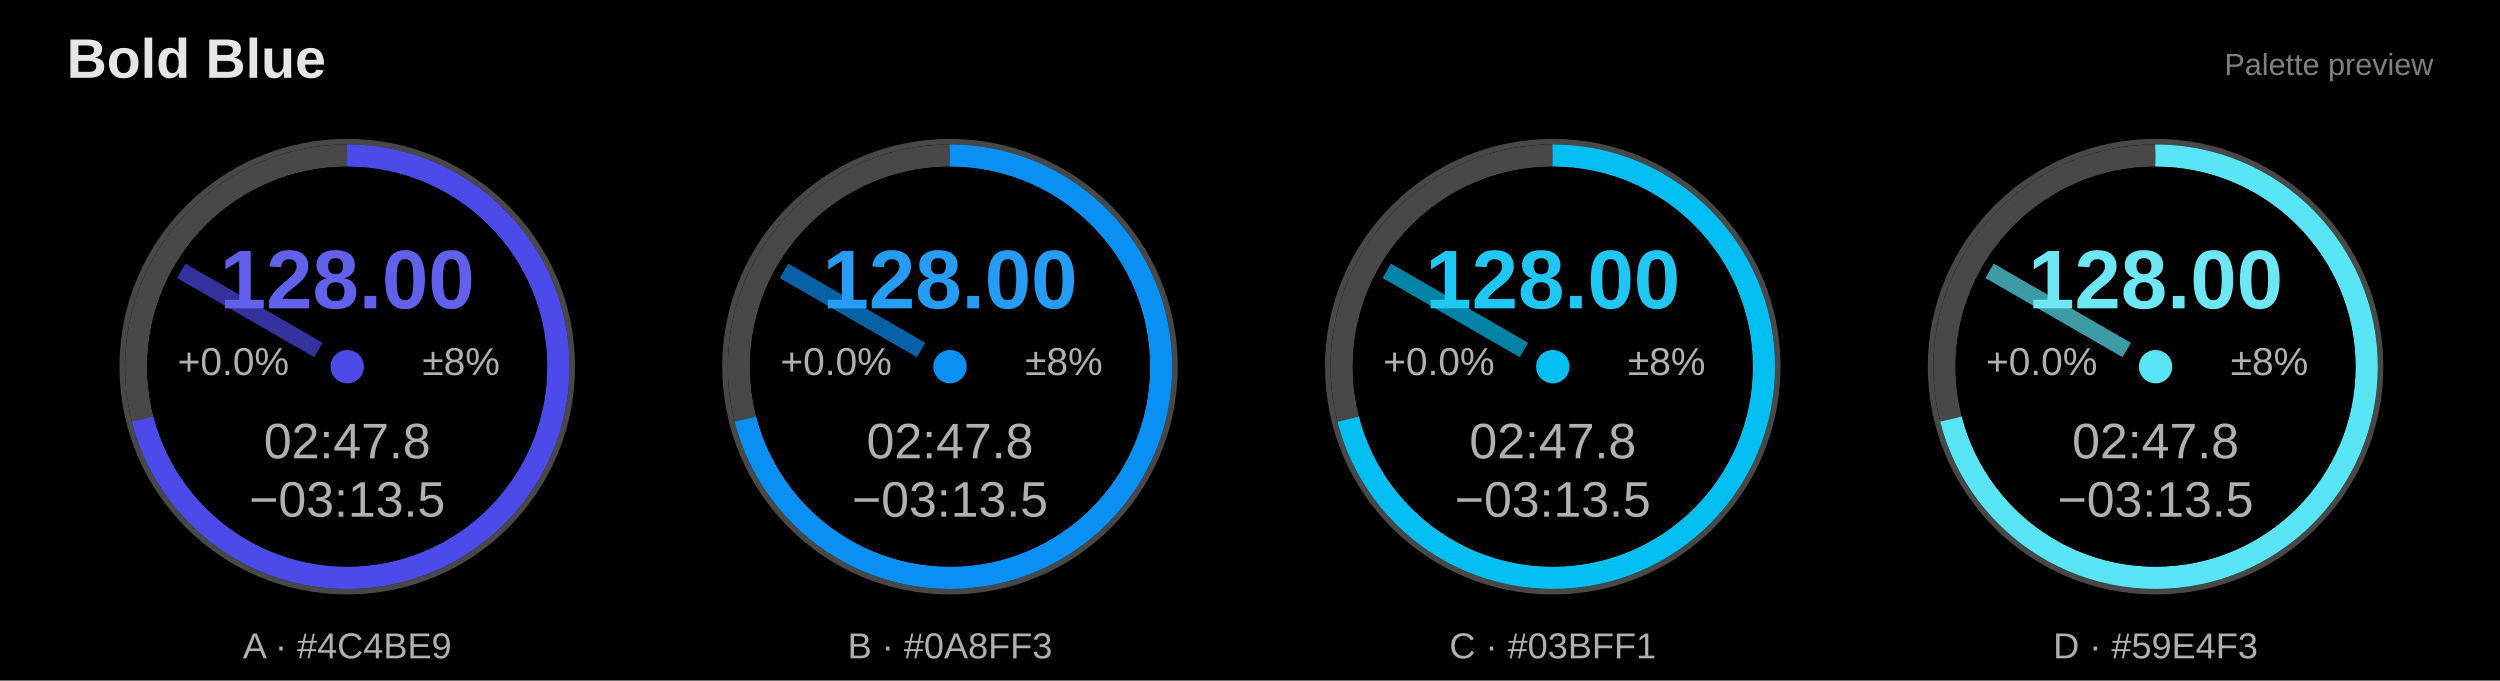
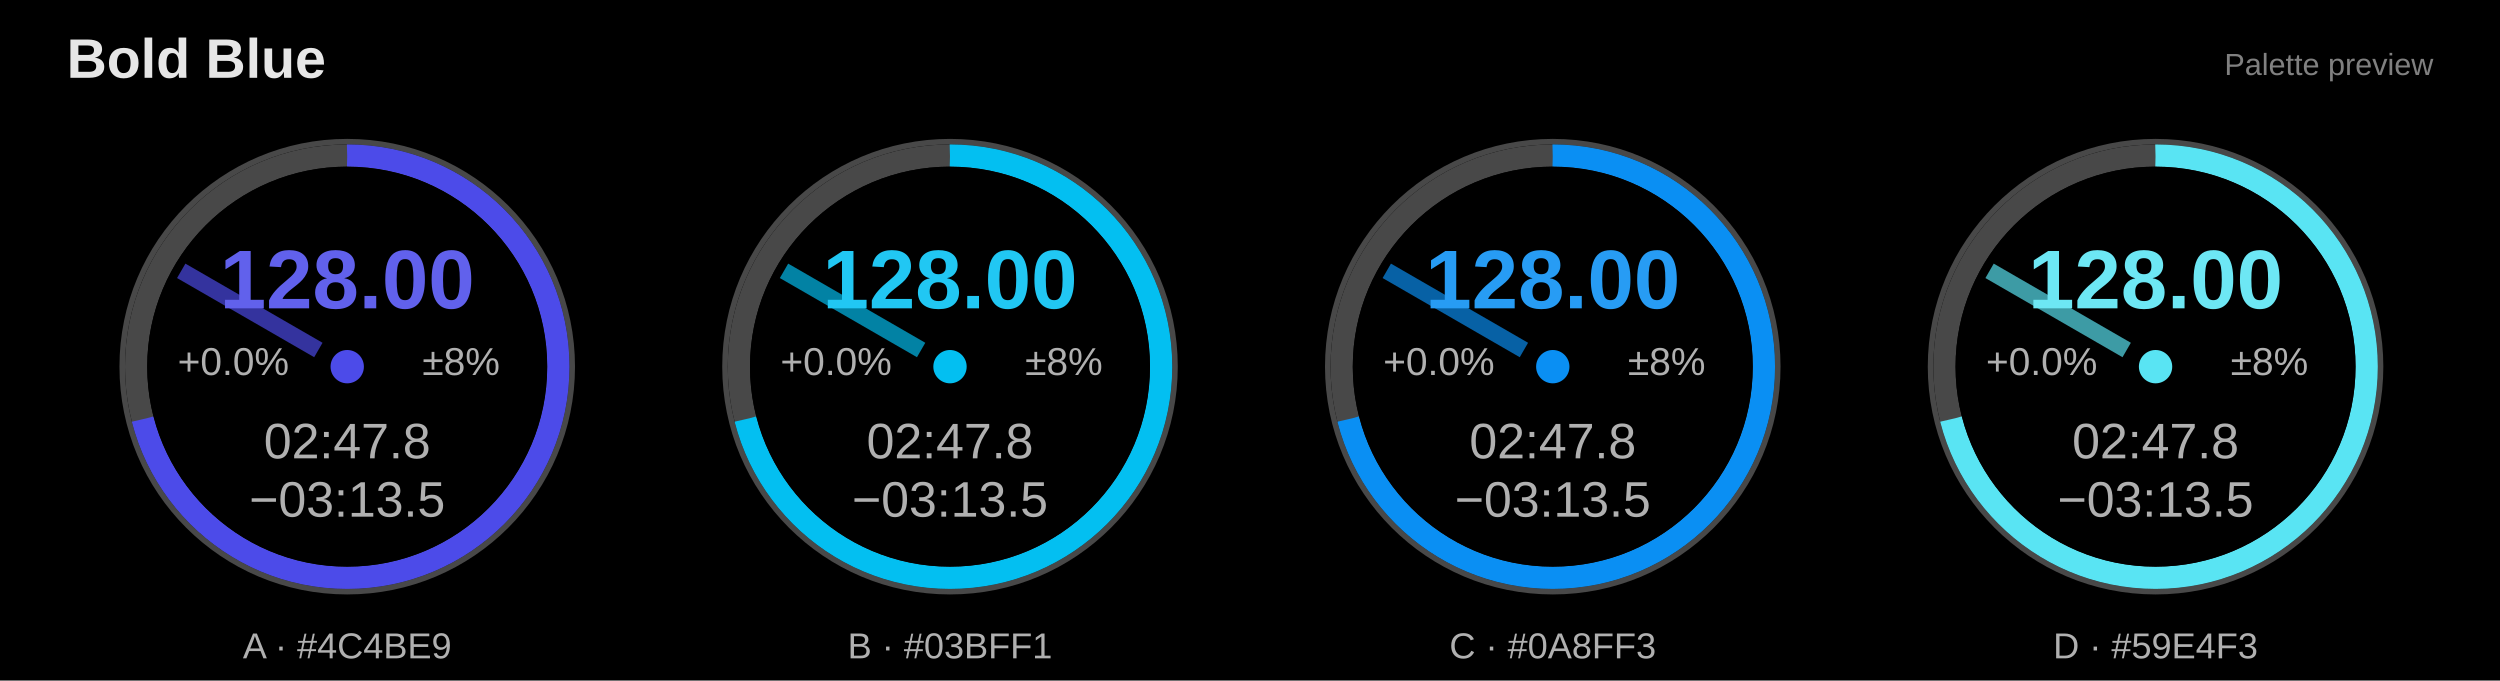
<svg xmlns="http://www.w3.org/2000/svg" width="900" height="245" viewBox="0 0 900 245" role="img" aria-labelledby="title desc">
  <style>text{font-family:Arial,Helvetica,sans-serif;font-variant-numeric:tabular-nums}</style>
  <rect width="900" height="245" fill="#000000" />
  <g transform="translate(0,0)">
    <text x="24" y="28" fill="#E6E6E6" font-size="20" text-anchor="start" font-weight="600">Bold Blue</text>
    <text x="876" y="27" fill="#808080" font-size="11" text-anchor="end" font-weight="400">Palette preview</text>
    <g transform="translate(43,50)">
      <circle cx="82" cy="82" r="81" fill="#000000" stroke="#484848" stroke-width="2" />
      <circle cx="82" cy="82" r="76" fill="none" stroke="#484848" stroke-width="8" />
      <circle cx="82" cy="82" r="76" fill="none" stroke="#4C4BE9" stroke-width="8" stroke-dasharray="339.041 138.481" transform="rotate(-90 82 82)" />
      <circle cx="82" cy="82" r="71.5" fill="#000000" stroke="#000000" />
      <rect x="79" y="13" width="6" height="57" fill="#34339E" transform="rotate(-60 82 82)" />
      <circle cx="82" cy="82" r="6" fill="#4C4BE9" />
      <text x="82" y="61" fill="#6161EC" font-size="30" text-anchor="middle" font-weight="700">128.00</text>
      <text x="41" y="85" fill="#B0B0B0" font-size="14" text-anchor="middle" font-weight="400">+0.0%</text>
      <text x="123" y="85" fill="#B0B0B0" font-size="14" text-anchor="middle" font-weight="400">±8%</text>
      <text x="82" y="115" fill="#B0B0B0" font-size="18" text-anchor="middle" font-weight="400">02:47.8</text>
      <text x="82" y="136" fill="#B0B0B0" font-size="18" text-anchor="middle" font-weight="400">−03:13.5</text>
      <text x="82" y="187" fill="#B0B0B0" font-size="13" text-anchor="middle" font-weight="400">A  ·  #4C4BE9</text>
    </g>
    <g transform="translate(260,50)">
      <circle cx="82" cy="82" r="81" fill="#000000" stroke="#484848" stroke-width="2" />
      <circle cx="82" cy="82" r="76" fill="none" stroke="#484848" stroke-width="8" />
+       <circle cx="82" cy="82" r="76" fill="none" stroke="#03BFF1" stroke-width="8" stroke-dasharray="339.041 138.481" transform="rotate(-90 82 82)" />
+       <circle cx="82" cy="82" r="71.5" fill="#000000" stroke="#000000" />
+       <rect x="79" y="13" width="6" height="57" fill="#0282A4" transform="rotate(-60 82 82)" />
+       <circle cx="82" cy="82" r="6" fill="#03BFF1" />
+       <text x="82" y="61" fill="#21C7F3" font-size="30" text-anchor="middle" font-weight="700">128.00</text>
+       <text x="41" y="85" fill="#B0B0B0" font-size="14" text-anchor="middle" font-weight="400">+0.0%</text>
+       <text x="123" y="85" fill="#B0B0B0" font-size="14" text-anchor="middle" font-weight="400">±8%</text>
+       <text x="82" y="115" fill="#B0B0B0" font-size="18" text-anchor="middle" font-weight="400">02:47.8</text>
+       <text x="82" y="136" fill="#B0B0B0" font-size="18" text-anchor="middle" font-weight="400">−03:13.5</text>
+       <text x="82" y="187" fill="#B0B0B0" font-size="13" text-anchor="middle" font-weight="400">B  ·  #03BFF1</text>
+     </g>
+     <g transform="translate(477,50)">
+       <circle cx="82" cy="82" r="81" fill="#000000" stroke="#484848" stroke-width="2" />
+       <circle cx="82" cy="82" r="76" fill="none" stroke="#484848" stroke-width="8" />
      <circle cx="82" cy="82" r="76" fill="none" stroke="#0A8FF3" stroke-width="8" stroke-dasharray="339.041 138.481" transform="rotate(-90 82 82)" />
      <circle cx="82" cy="82" r="71.5" fill="#000000" stroke="#000000" />
      <rect x="79" y="13" width="6" height="57" fill="#0761A5" transform="rotate(-60 82 82)" />
      <circle cx="82" cy="82" r="6" fill="#0A8FF3" />
      <text x="82" y="61" fill="#279CF4" font-size="30" text-anchor="middle" font-weight="700">128.00</text>
      <text x="41" y="85" fill="#B0B0B0" font-size="14" text-anchor="middle" font-weight="400">+0.0%</text>
      <text x="123" y="85" fill="#B0B0B0" font-size="14" text-anchor="middle" font-weight="400">±8%</text>
      <text x="82" y="115" fill="#B0B0B0" font-size="18" text-anchor="middle" font-weight="400">02:47.8</text>
      <text x="82" y="136" fill="#B0B0B0" font-size="18" text-anchor="middle" font-weight="400">−03:13.5</text>
-       <text x="82" y="187" fill="#B0B0B0" font-size="13" text-anchor="middle" font-weight="400">B  ·  #0A8FF3</text>
-     </g>
-     <g transform="translate(477,50)">
-       <circle cx="82" cy="82" r="81" fill="#000000" stroke="#484848" stroke-width="2" />
-       <circle cx="82" cy="82" r="76" fill="none" stroke="#484848" stroke-width="8" />
-       <circle cx="82" cy="82" r="76" fill="none" stroke="#03BFF1" stroke-width="8" stroke-dasharray="339.041 138.481" transform="rotate(-90 82 82)" />
-       <circle cx="82" cy="82" r="71.5" fill="#000000" stroke="#000000" />
-       <rect x="79" y="13" width="6" height="57" fill="#0282A4" transform="rotate(-60 82 82)" />
-       <circle cx="82" cy="82" r="6" fill="#03BFF1" />
-       <text x="82" y="61" fill="#21C7F3" font-size="30" text-anchor="middle" font-weight="700">128.00</text>
-       <text x="41" y="85" fill="#B0B0B0" font-size="14" text-anchor="middle" font-weight="400">+0.0%</text>
-       <text x="123" y="85" fill="#B0B0B0" font-size="14" text-anchor="middle" font-weight="400">±8%</text>
-       <text x="82" y="115" fill="#B0B0B0" font-size="18" text-anchor="middle" font-weight="400">02:47.8</text>
-       <text x="82" y="136" fill="#B0B0B0" font-size="18" text-anchor="middle" font-weight="400">−03:13.5</text>
-       <text x="82" y="187" fill="#B0B0B0" font-size="13" text-anchor="middle" font-weight="400">C  ·  #03BFF1</text>
+       <text x="82" y="187" fill="#B0B0B0" font-size="13" text-anchor="middle" font-weight="400">C  ·  #0A8FF3</text>
    </g>
    <g transform="translate(694,50)">
      <circle cx="82" cy="82" r="81" fill="#000000" stroke="#484848" stroke-width="2" />
      <circle cx="82" cy="82" r="76" fill="none" stroke="#484848" stroke-width="8" />
      <circle cx="82" cy="82" r="76" fill="none" stroke="#59E4F3" stroke-width="8" stroke-dasharray="339.041 138.481" transform="rotate(-90 82 82)" />
      <circle cx="82" cy="82" r="71.5" fill="#000000" stroke="#000000" />
      <rect x="79" y="13" width="6" height="57" fill="#3D9BA5" transform="rotate(-60 82 82)" />
      <circle cx="82" cy="82" r="6" fill="#59E4F3" />
      <text x="82" y="61" fill="#6DE7F4" font-size="30" text-anchor="middle" font-weight="700">128.00</text>
      <text x="41" y="85" fill="#B0B0B0" font-size="14" text-anchor="middle" font-weight="400">+0.0%</text>
      <text x="123" y="85" fill="#B0B0B0" font-size="14" text-anchor="middle" font-weight="400">±8%</text>
      <text x="82" y="115" fill="#B0B0B0" font-size="18" text-anchor="middle" font-weight="400">02:47.8</text>
      <text x="82" y="136" fill="#B0B0B0" font-size="18" text-anchor="middle" font-weight="400">−03:13.5</text>
      <text x="82" y="187" fill="#B0B0B0" font-size="13" text-anchor="middle" font-weight="400">D  ·  #59E4F3</text>
    </g>
  </g>
</svg>
